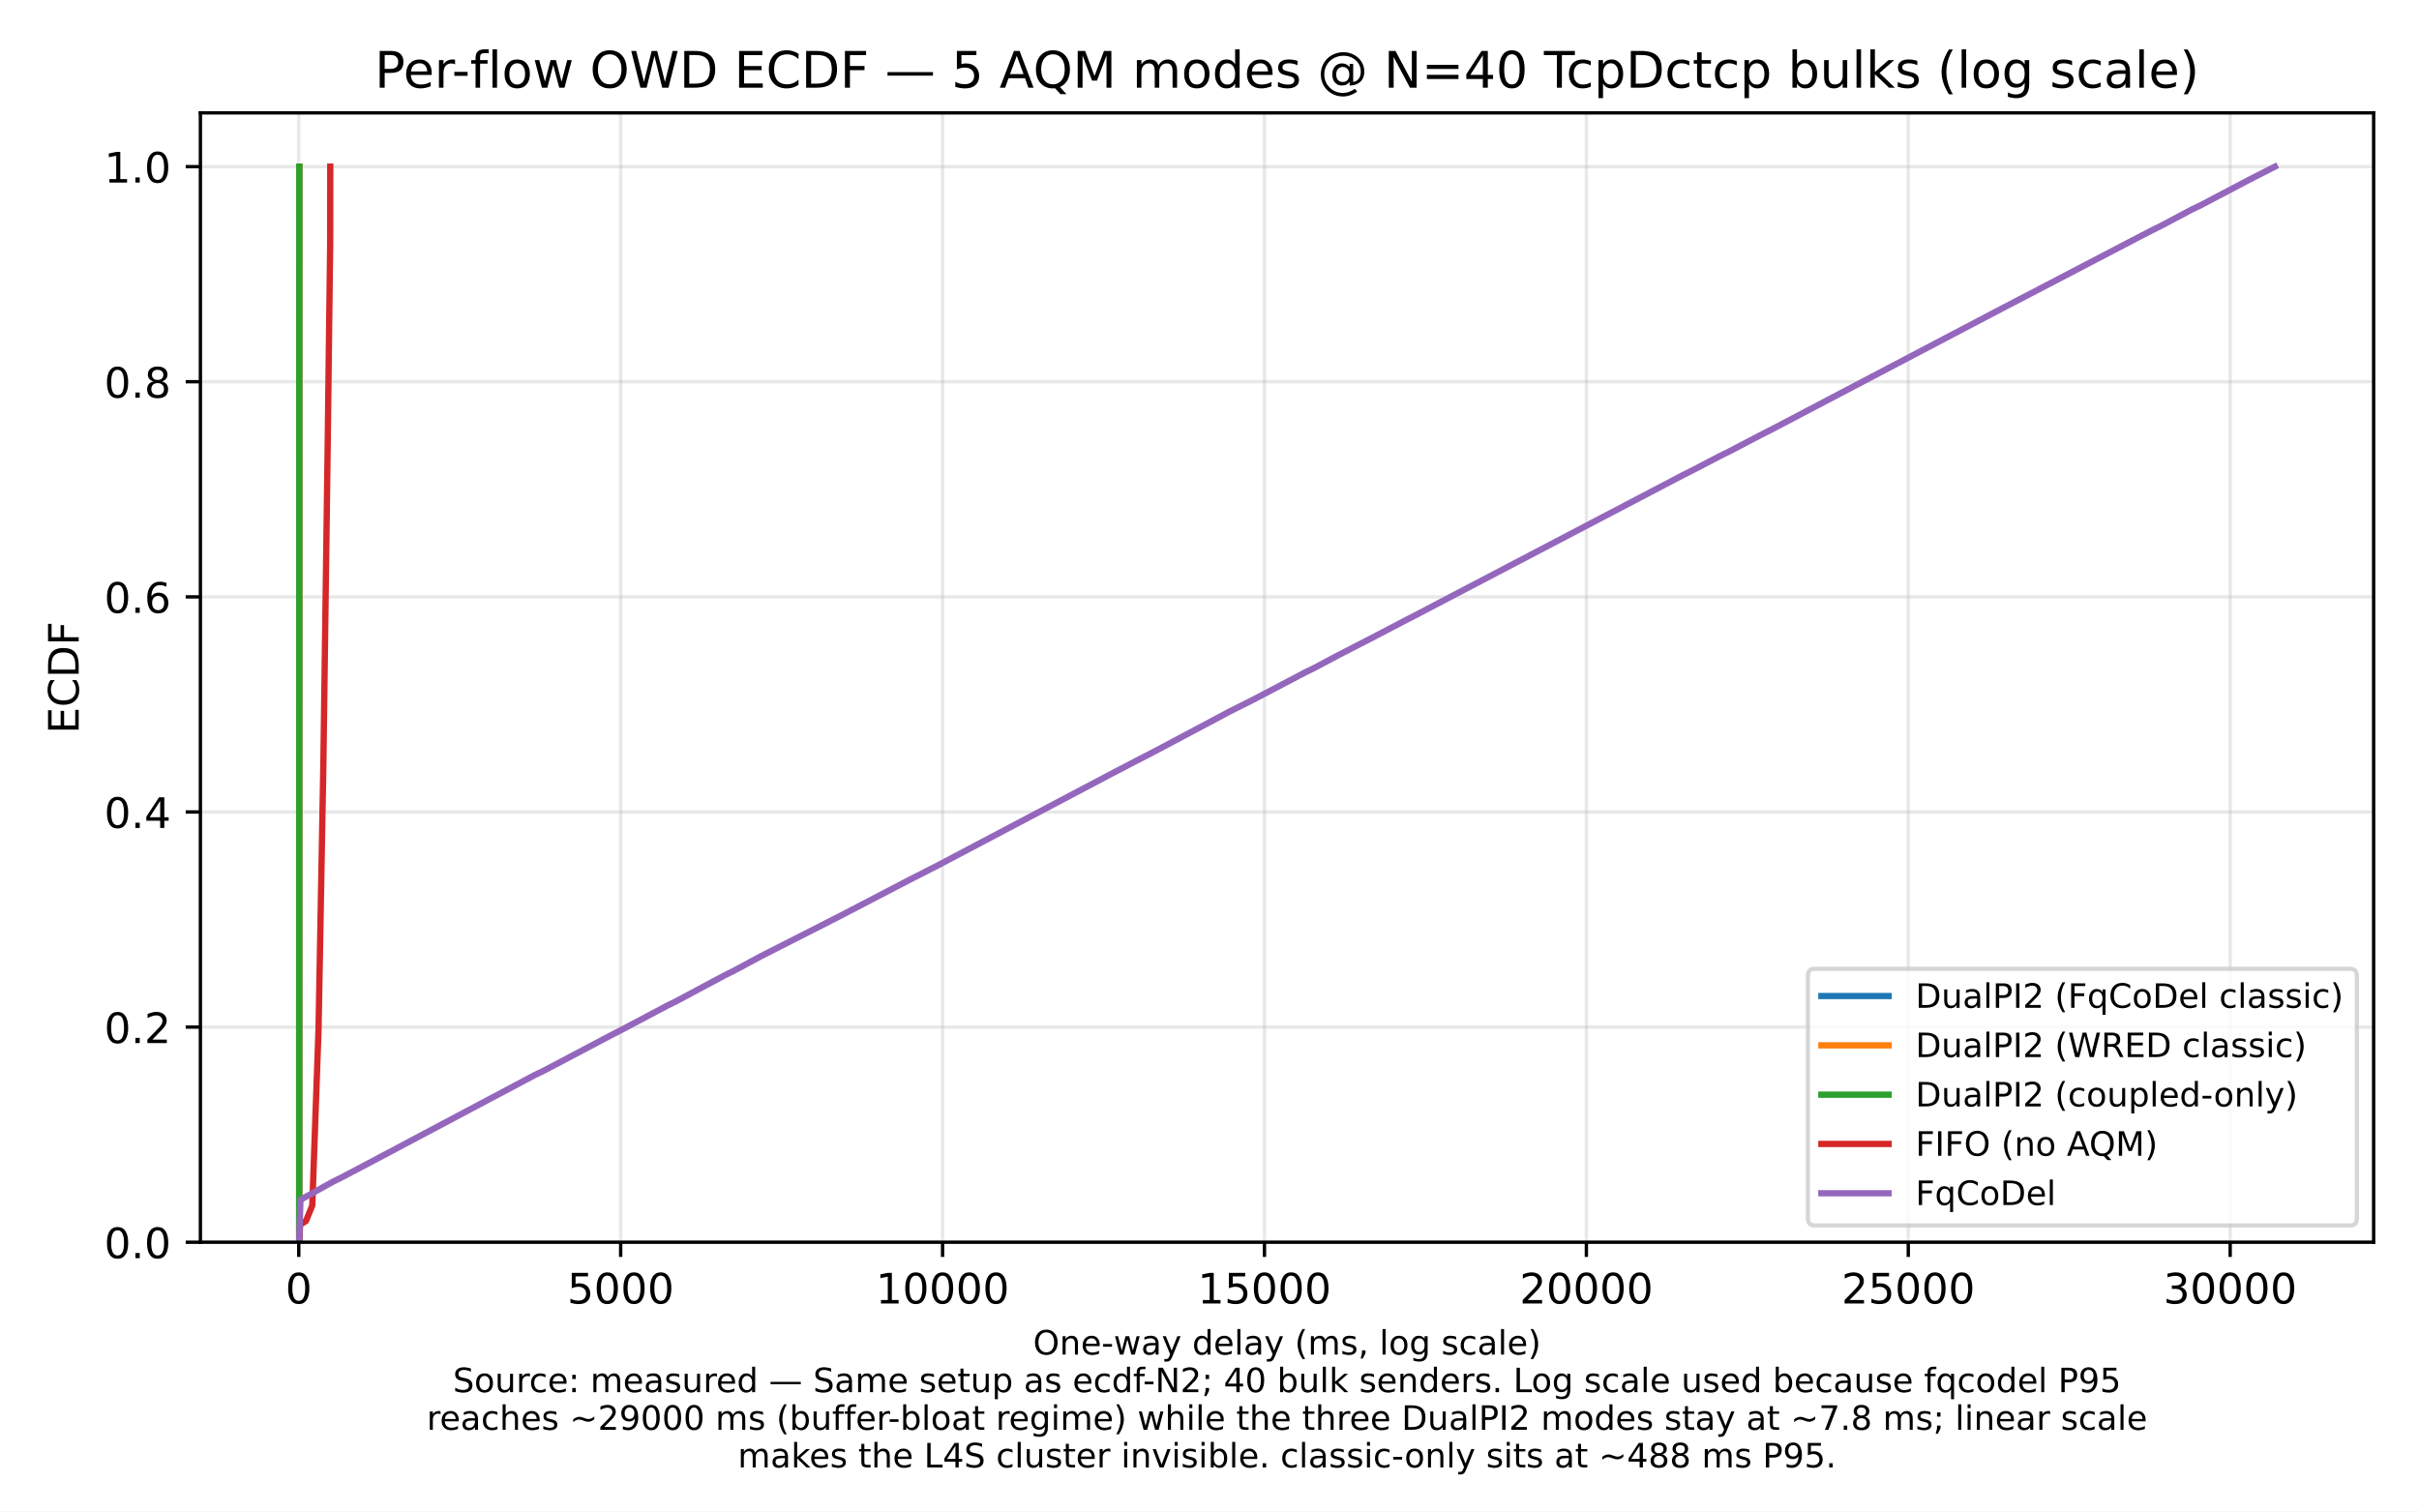
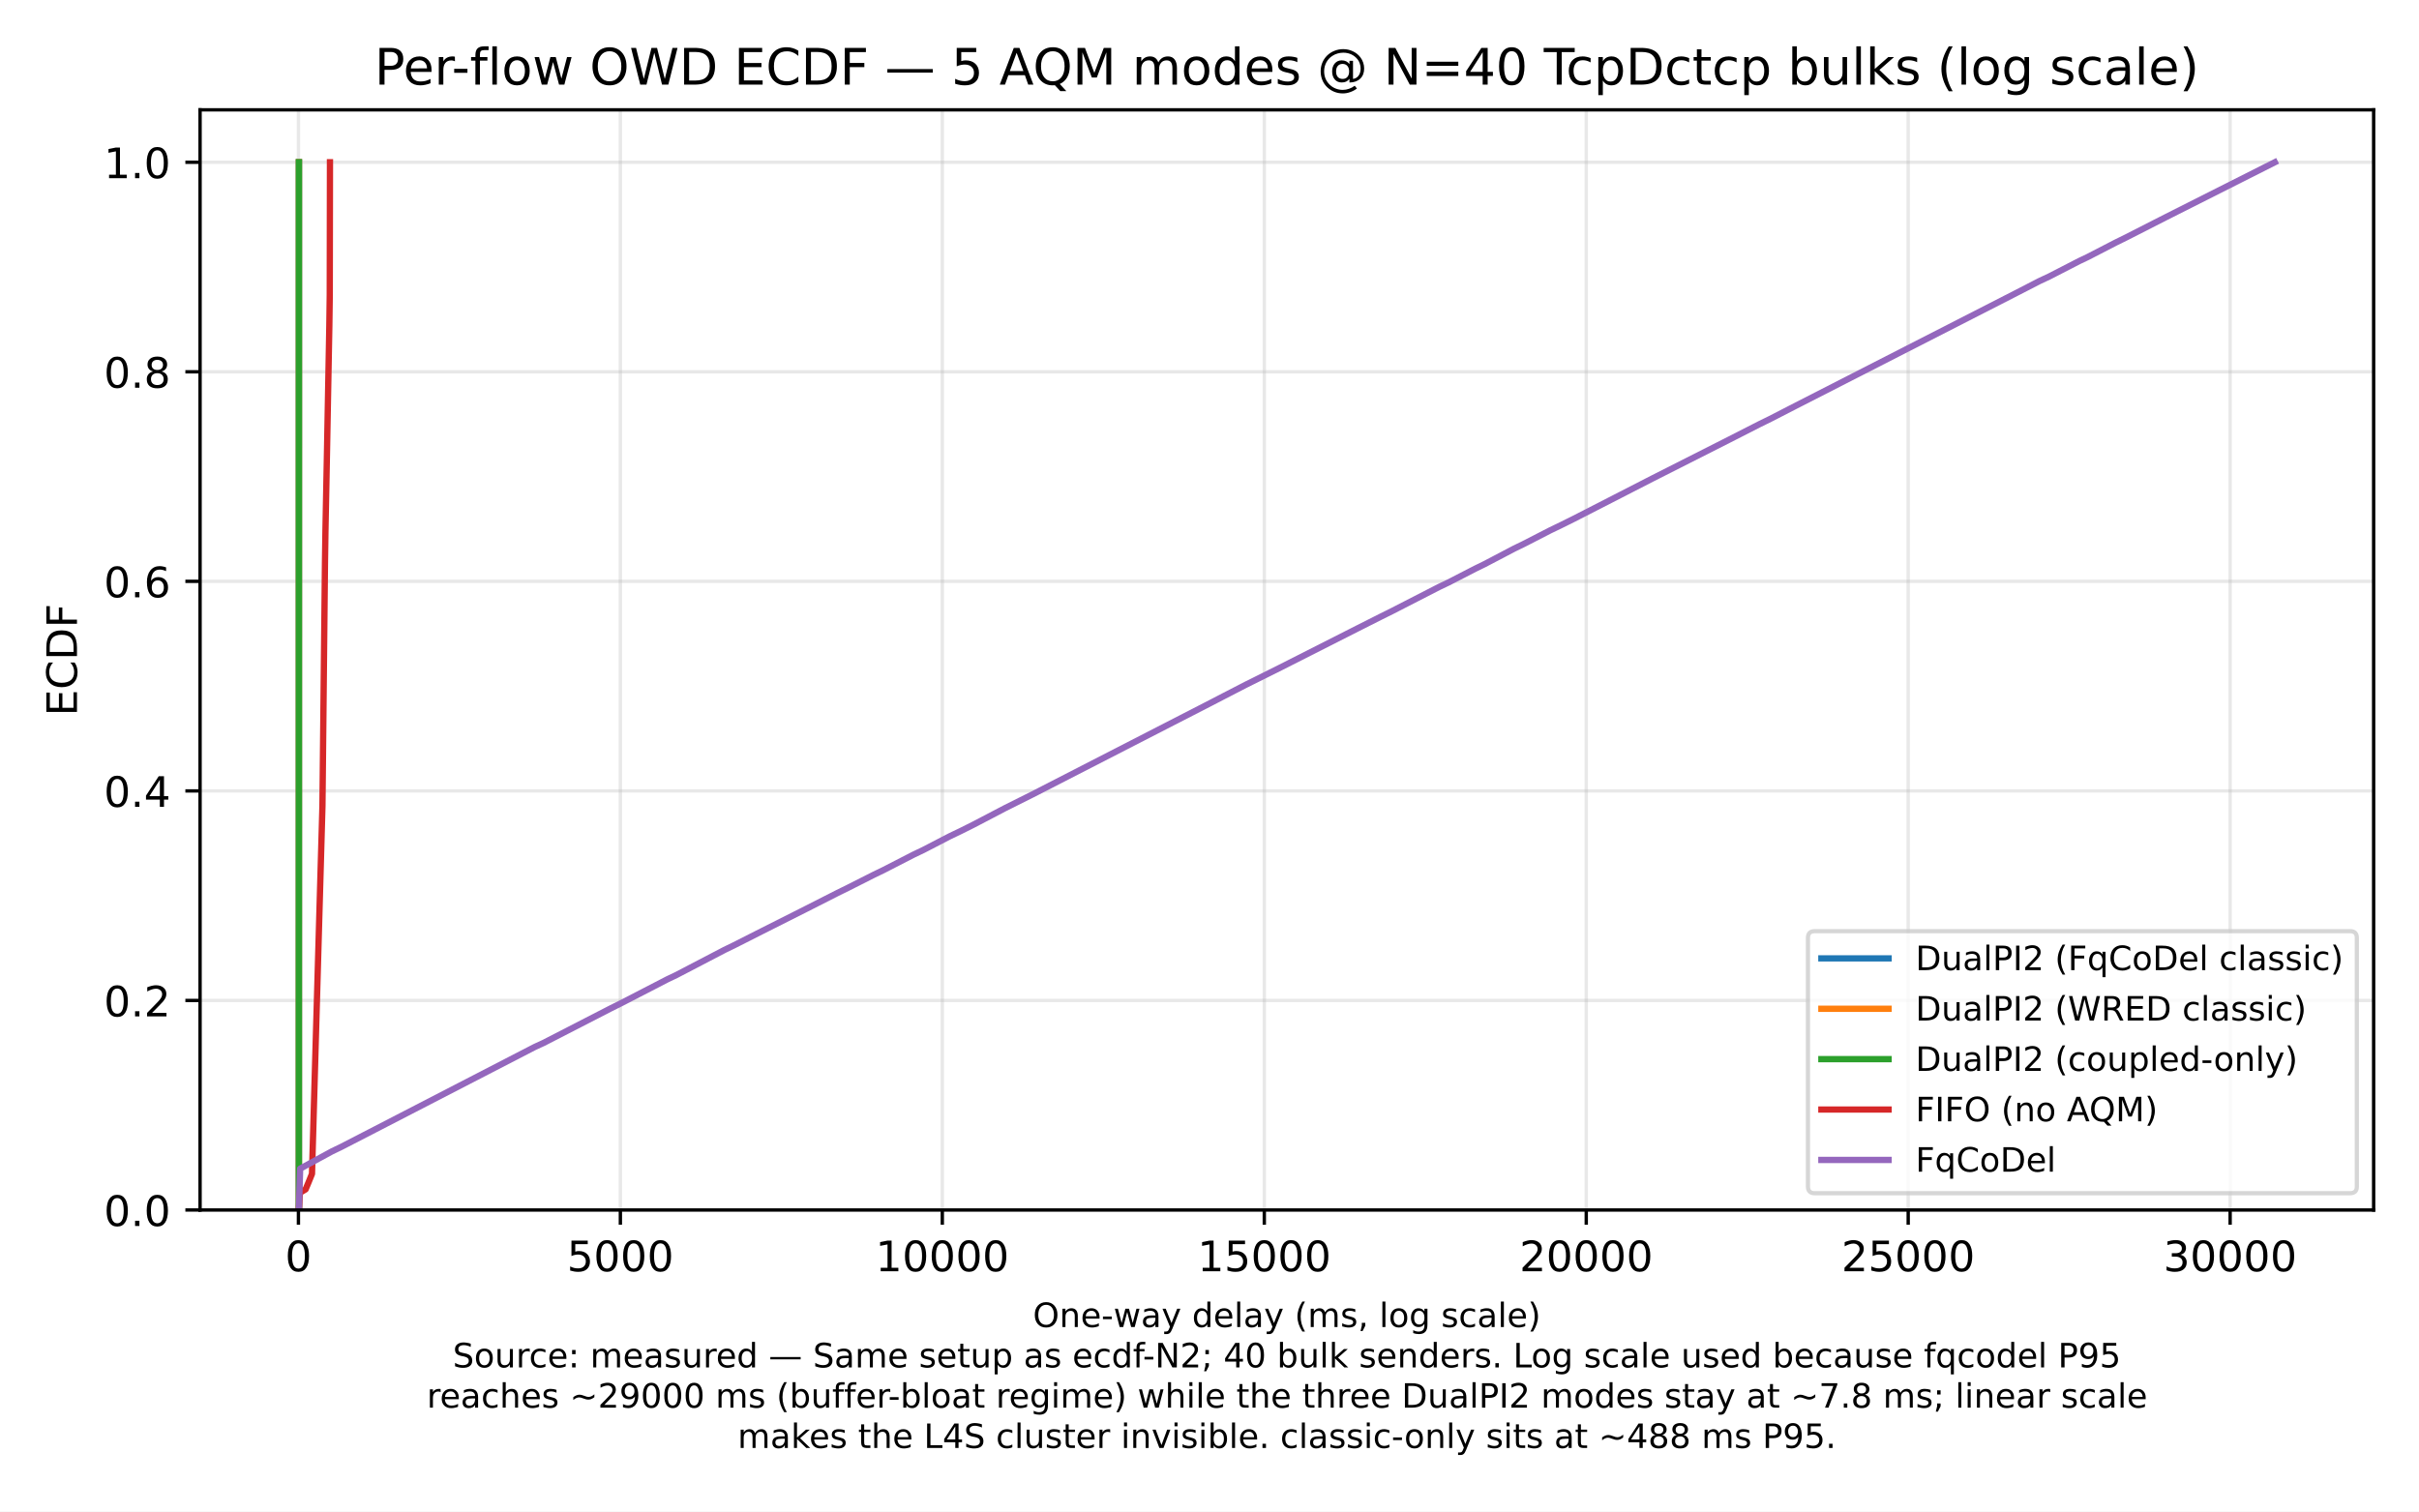
<svg xmlns="http://www.w3.org/2000/svg" xmlns:xlink="http://www.w3.org/1999/xlink" width="576pt" height="360pt" viewBox="0 0 576 360" version="1.1">
  <defs>
    <style type="text/css">*{stroke-linejoin: round; stroke-linecap: butt}</style>
  </defs>
  <g id="figure_1">
    <g id="patch_1">
      <path d="M 0 360  L 576 360  L 576 0  L 0 0  z " style="fill: #ffffff" />
    </g>
    <g id="axes_1">
      <g id="patch_2">
-         <path d="M 47.72 295.86  L 565.2 295.86  L 565.2 26.88  L 47.72 26.88  z " style="fill: #ffffff" />
+         <path d="M 47.64 288.19  L 565.2 288.19  L 565.2 26.16  L 47.64 26.16  z " style="fill: #ffffff" />
      </g>
      <g id="matplotlib.axis_1">
        <g id="xtick_1">
          <g id="line2d_1">
-             <path d="M 71.14 295.86  L 71.14 26.88  " clip-path="url(#p6e49aabdbb)" style="fill: none; stroke: #b0b0b0; stroke-opacity: 0.3; stroke-width: 0.8; stroke-linecap: square" />
+             <path d="M 71.06 288.19  L 71.06 26.16  " clip-path="url(#pfc949556c4)" style="fill: none; stroke: #b0b0b0; stroke-opacity: 0.3; stroke-width: 0.8; stroke-linecap: square" />
          </g>
          <g id="line2d_2">
            <defs>
              <path id="m5b792ddd3d" d="M 0 0  L 0 3.5  " style="stroke: #000000; stroke-width: 0.8" />
            </defs>
            <g>
-               <use xlink:href="#m5b792ddd3d" x="71.14" y="295.86" style="stroke: #000000; stroke-width: 0.8" />
+               <use xlink:href="#m5b792ddd3d" x="71.06" y="288.19" style="stroke: #000000; stroke-width: 0.8" />
            </g>
          </g>
          <g id="text_1">
-             <text style="font-size: 10px; font-family: 'DejaVu Sans', 'Bitstream Vera Sans', 'Computer Modern Sans Serif', 'Lucida Grande', 'Verdana', 'Geneva', 'Lucid', 'Arial', 'Helvetica', 'Avant Garde', sans-serif; text-anchor: middle" x="71.14" y="310.46" transform="rotate(-0 71.14 310.46)">0</text>
+             <text style="font-size: 10px; font-family: 'DejaVu Sans', 'Bitstream Vera Sans', 'Computer Modern Sans Serif', 'Lucida Grande', 'Verdana', 'Geneva', 'Lucid', 'Arial', 'Helvetica', 'Avant Garde', sans-serif; text-anchor: middle" x="71.06" y="302.78" transform="rotate(-0 71.06 302.78)">0</text>
          </g>
        </g>
        <g id="xtick_2">
          <g id="line2d_3">
-             <path d="M 147.79 295.86  L 147.79 26.88  " clip-path="url(#p6e49aabdbb)" style="fill: none; stroke: #b0b0b0; stroke-opacity: 0.3; stroke-width: 0.8; stroke-linecap: square" />
+             <path d="M 147.72 288.19  L 147.72 26.16  " clip-path="url(#pfc949556c4)" style="fill: none; stroke: #b0b0b0; stroke-opacity: 0.3; stroke-width: 0.8; stroke-linecap: square" />
          </g>
          <g id="line2d_4">
            <g>
-               <use xlink:href="#m5b792ddd3d" x="147.79" y="295.86" style="stroke: #000000; stroke-width: 0.8" />
+               <use xlink:href="#m5b792ddd3d" x="147.72" y="288.19" style="stroke: #000000; stroke-width: 0.8" />
            </g>
          </g>
          <g id="text_2">
-             <text style="font-size: 10px; font-family: 'DejaVu Sans', 'Bitstream Vera Sans', 'Computer Modern Sans Serif', 'Lucida Grande', 'Verdana', 'Geneva', 'Lucid', 'Arial', 'Helvetica', 'Avant Garde', sans-serif; text-anchor: middle" x="147.79" y="310.46" transform="rotate(-0 147.79 310.46)">5000</text>
+             <text style="font-size: 10px; font-family: 'DejaVu Sans', 'Bitstream Vera Sans', 'Computer Modern Sans Serif', 'Lucida Grande', 'Verdana', 'Geneva', 'Lucid', 'Arial', 'Helvetica', 'Avant Garde', sans-serif; text-anchor: middle" x="147.72" y="302.78" transform="rotate(-0 147.72 302.78)">5000</text>
          </g>
        </g>
        <g id="xtick_3">
          <g id="line2d_5">
-             <path d="M 224.44 295.86  L 224.44 26.88  " clip-path="url(#p6e49aabdbb)" style="fill: none; stroke: #b0b0b0; stroke-opacity: 0.3; stroke-width: 0.8; stroke-linecap: square" />
+             <path d="M 224.38 288.19  L 224.38 26.16  " clip-path="url(#pfc949556c4)" style="fill: none; stroke: #b0b0b0; stroke-opacity: 0.3; stroke-width: 0.8; stroke-linecap: square" />
          </g>
          <g id="line2d_6">
            <g>
-               <use xlink:href="#m5b792ddd3d" x="224.44" y="295.86" style="stroke: #000000; stroke-width: 0.8" />
+               <use xlink:href="#m5b792ddd3d" x="224.38" y="288.19" style="stroke: #000000; stroke-width: 0.8" />
            </g>
          </g>
          <g id="text_3">
-             <text style="font-size: 10px; font-family: 'DejaVu Sans', 'Bitstream Vera Sans', 'Computer Modern Sans Serif', 'Lucida Grande', 'Verdana', 'Geneva', 'Lucid', 'Arial', 'Helvetica', 'Avant Garde', sans-serif; text-anchor: middle" x="224.44" y="310.46" transform="rotate(-0 224.44 310.46)">10000</text>
+             <text style="font-size: 10px; font-family: 'DejaVu Sans', 'Bitstream Vera Sans', 'Computer Modern Sans Serif', 'Lucida Grande', 'Verdana', 'Geneva', 'Lucid', 'Arial', 'Helvetica', 'Avant Garde', sans-serif; text-anchor: middle" x="224.38" y="302.78" transform="rotate(-0 224.38 302.78)">10000</text>
          </g>
        </g>
        <g id="xtick_4">
          <g id="line2d_7">
-             <path d="M 301.09 295.86  L 301.09 26.88  " clip-path="url(#p6e49aabdbb)" style="fill: none; stroke: #b0b0b0; stroke-opacity: 0.3; stroke-width: 0.8; stroke-linecap: square" />
+             <path d="M 301.05 288.19  L 301.05 26.16  " clip-path="url(#pfc949556c4)" style="fill: none; stroke: #b0b0b0; stroke-opacity: 0.3; stroke-width: 0.8; stroke-linecap: square" />
          </g>
          <g id="line2d_8">
            <g>
-               <use xlink:href="#m5b792ddd3d" x="301.09" y="295.86" style="stroke: #000000; stroke-width: 0.8" />
+               <use xlink:href="#m5b792ddd3d" x="301.05" y="288.19" style="stroke: #000000; stroke-width: 0.8" />
            </g>
          </g>
          <g id="text_4">
-             <text style="font-size: 10px; font-family: 'DejaVu Sans', 'Bitstream Vera Sans', 'Computer Modern Sans Serif', 'Lucida Grande', 'Verdana', 'Geneva', 'Lucid', 'Arial', 'Helvetica', 'Avant Garde', sans-serif; text-anchor: middle" x="301.09" y="310.46" transform="rotate(-0 301.09 310.46)">15000</text>
+             <text style="font-size: 10px; font-family: 'DejaVu Sans', 'Bitstream Vera Sans', 'Computer Modern Sans Serif', 'Lucida Grande', 'Verdana', 'Geneva', 'Lucid', 'Arial', 'Helvetica', 'Avant Garde', sans-serif; text-anchor: middle" x="301.05" y="302.78" transform="rotate(-0 301.05 302.78)">15000</text>
          </g>
        </g>
        <g id="xtick_5">
          <g id="line2d_9">
-             <path d="M 377.74 295.86  L 377.74 26.88  " clip-path="url(#p6e49aabdbb)" style="fill: none; stroke: #b0b0b0; stroke-opacity: 0.3; stroke-width: 0.8; stroke-linecap: square" />
+             <path d="M 377.71 288.19  L 377.71 26.16  " clip-path="url(#pfc949556c4)" style="fill: none; stroke: #b0b0b0; stroke-opacity: 0.3; stroke-width: 0.8; stroke-linecap: square" />
          </g>
          <g id="line2d_10">
            <g>
-               <use xlink:href="#m5b792ddd3d" x="377.74" y="295.86" style="stroke: #000000; stroke-width: 0.8" />
+               <use xlink:href="#m5b792ddd3d" x="377.71" y="288.19" style="stroke: #000000; stroke-width: 0.8" />
            </g>
          </g>
          <g id="text_5">
-             <text style="font-size: 10px; font-family: 'DejaVu Sans', 'Bitstream Vera Sans', 'Computer Modern Sans Serif', 'Lucida Grande', 'Verdana', 'Geneva', 'Lucid', 'Arial', 'Helvetica', 'Avant Garde', sans-serif; text-anchor: middle" x="377.74" y="310.46" transform="rotate(-0 377.74 310.46)">20000</text>
+             <text style="font-size: 10px; font-family: 'DejaVu Sans', 'Bitstream Vera Sans', 'Computer Modern Sans Serif', 'Lucida Grande', 'Verdana', 'Geneva', 'Lucid', 'Arial', 'Helvetica', 'Avant Garde', sans-serif; text-anchor: middle" x="377.71" y="302.78" transform="rotate(-0 377.71 302.78)">20000</text>
          </g>
        </g>
        <g id="xtick_6">
          <g id="line2d_11">
-             <path d="M 454.39 295.86  L 454.39 26.88  " clip-path="url(#p6e49aabdbb)" style="fill: none; stroke: #b0b0b0; stroke-opacity: 0.3; stroke-width: 0.8; stroke-linecap: square" />
+             <path d="M 454.37 288.19  L 454.37 26.16  " clip-path="url(#pfc949556c4)" style="fill: none; stroke: #b0b0b0; stroke-opacity: 0.3; stroke-width: 0.8; stroke-linecap: square" />
          </g>
          <g id="line2d_12">
            <g>
-               <use xlink:href="#m5b792ddd3d" x="454.39" y="295.86" style="stroke: #000000; stroke-width: 0.8" />
+               <use xlink:href="#m5b792ddd3d" x="454.37" y="288.19" style="stroke: #000000; stroke-width: 0.8" />
            </g>
          </g>
          <g id="text_6">
-             <text style="font-size: 10px; font-family: 'DejaVu Sans', 'Bitstream Vera Sans', 'Computer Modern Sans Serif', 'Lucida Grande', 'Verdana', 'Geneva', 'Lucid', 'Arial', 'Helvetica', 'Avant Garde', sans-serif; text-anchor: middle" x="454.39" y="310.46" transform="rotate(-0 454.39 310.46)">25000</text>
+             <text style="font-size: 10px; font-family: 'DejaVu Sans', 'Bitstream Vera Sans', 'Computer Modern Sans Serif', 'Lucida Grande', 'Verdana', 'Geneva', 'Lucid', 'Arial', 'Helvetica', 'Avant Garde', sans-serif; text-anchor: middle" x="454.37" y="302.78" transform="rotate(-0 454.37 302.78)">25000</text>
          </g>
        </g>
        <g id="xtick_7">
          <g id="line2d_13">
-             <path d="M 531.04 295.86  L 531.04 26.88  " clip-path="url(#p6e49aabdbb)" style="fill: none; stroke: #b0b0b0; stroke-opacity: 0.3; stroke-width: 0.8; stroke-linecap: square" />
+             <path d="M 531.03 288.19  L 531.03 26.16  " clip-path="url(#pfc949556c4)" style="fill: none; stroke: #b0b0b0; stroke-opacity: 0.3; stroke-width: 0.8; stroke-linecap: square" />
          </g>
          <g id="line2d_14">
            <g>
-               <use xlink:href="#m5b792ddd3d" x="531.04" y="295.86" style="stroke: #000000; stroke-width: 0.8" />
+               <use xlink:href="#m5b792ddd3d" x="531.03" y="288.19" style="stroke: #000000; stroke-width: 0.8" />
            </g>
          </g>
          <g id="text_7">
-             <text style="font-size: 10px; font-family: 'DejaVu Sans', 'Bitstream Vera Sans', 'Computer Modern Sans Serif', 'Lucida Grande', 'Verdana', 'Geneva', 'Lucid', 'Arial', 'Helvetica', 'Avant Garde', sans-serif; text-anchor: middle" x="531.04" y="310.46" transform="rotate(-0 531.04 310.46)">30000</text>
+             <text style="font-size: 10px; font-family: 'DejaVu Sans', 'Bitstream Vera Sans', 'Computer Modern Sans Serif', 'Lucida Grande', 'Verdana', 'Geneva', 'Lucid', 'Arial', 'Helvetica', 'Avant Garde', sans-serif; text-anchor: middle" x="531.03" y="302.78" transform="rotate(-0 531.03 302.78)">30000</text>
          </g>
        </g>
        <g id="text_8">
-           <text style="font-size: 8px; font-family: 'DejaVu Sans', 'Bitstream Vera Sans', 'Computer Modern Sans Serif', 'Lucida Grande', 'Verdana', 'Geneva', 'Lucid', 'Arial', 'Helvetica', 'Avant Garde', sans-serif" transform="translate(245.99 322.62)">One-way delay (ms, log scale)</text>
-           <text style="font-size: 8px; font-family: 'DejaVu Sans', 'Bitstream Vera Sans', 'Computer Modern Sans Serif', 'Lucida Grande', 'Verdana', 'Geneva', 'Lucid', 'Arial', 'Helvetica', 'Avant Garde', sans-serif" transform="translate(107.85 331.58)">Source: measured — Same setup as ecdf-N2; 40 bulk senders. Log scale used because fqcodel P95</text>
-           <text style="font-size: 8px; font-family: 'DejaVu Sans', 'Bitstream Vera Sans', 'Computer Modern Sans Serif', 'Lucida Grande', 'Verdana', 'Geneva', 'Lucid', 'Arial', 'Helvetica', 'Avant Garde', sans-serif" transform="translate(101.61 340.54)">reaches ~29000 ms (buffer-bloat regime) while the three DualPI2 modes stay at ~7.8 ms; linear scale</text>
-           <text style="font-size: 8px; font-family: 'DejaVu Sans', 'Bitstream Vera Sans', 'Computer Modern Sans Serif', 'Lucida Grande', 'Verdana', 'Geneva', 'Lucid', 'Arial', 'Helvetica', 'Avant Garde', sans-serif" transform="translate(175.67 349.50)">makes the L4S cluster invisible. classic-only sits at ~488 ms P95.</text>
+           <text style="font-size: 8px; font-family: 'DejaVu Sans', 'Bitstream Vera Sans', 'Computer Modern Sans Serif', 'Lucida Grande', 'Verdana', 'Geneva', 'Lucid', 'Arial', 'Helvetica', 'Avant Garde', sans-serif" transform="translate(245.95 316.07)">One-way delay (ms, log scale)</text>
+           <text style="font-size: 8px; font-family: 'DejaVu Sans', 'Bitstream Vera Sans', 'Computer Modern Sans Serif', 'Lucida Grande', 'Verdana', 'Geneva', 'Lucid', 'Arial', 'Helvetica', 'Avant Garde', sans-serif" transform="translate(107.81 325.67)">Source: measured — Same setup as ecdf-N2; 40 bulk senders. Log scale used because fqcodel P95</text>
+           <text style="font-size: 8px; font-family: 'DejaVu Sans', 'Bitstream Vera Sans', 'Computer Modern Sans Serif', 'Lucida Grande', 'Verdana', 'Geneva', 'Lucid', 'Arial', 'Helvetica', 'Avant Garde', sans-serif" transform="translate(101.63 335.27)">reaches ~29000 ms (buffer-bloat regime) while the three DualPI2 modes stay at ~7.8 ms; linear scale</text>
+           <text style="font-size: 8px; font-family: 'DejaVu Sans', 'Bitstream Vera Sans', 'Computer Modern Sans Serif', 'Lucida Grande', 'Verdana', 'Geneva', 'Lucid', 'Arial', 'Helvetica', 'Avant Garde', sans-serif" transform="translate(175.63 344.87)">makes the L4S cluster invisible. classic-only sits at ~488 ms P95.</text>
        </g>
      </g>
      <g id="matplotlib.axis_2">
        <g id="ytick_1">
          <g id="line2d_15">
-             <path d="M 47.72 295.86  L 565.2 295.86  " clip-path="url(#p6e49aabdbb)" style="fill: none; stroke: #b0b0b0; stroke-opacity: 0.3; stroke-width: 0.8; stroke-linecap: square" />
+             <path d="M 47.64 288.19  L 565.2 288.19  " clip-path="url(#pfc949556c4)" style="fill: none; stroke: #b0b0b0; stroke-opacity: 0.3; stroke-width: 0.8; stroke-linecap: square" />
          </g>
          <g id="line2d_16">
            <defs>
              <path id="m8a6f2d3311" d="M 0 0  L -3.5 0  " style="stroke: #000000; stroke-width: 0.8" />
            </defs>
            <g>
-               <use xlink:href="#m8a6f2d3311" x="47.72" y="295.86" style="stroke: #000000; stroke-width: 0.8" />
+               <use xlink:href="#m8a6f2d3311" x="47.64" y="288.19" style="stroke: #000000; stroke-width: 0.8" />
            </g>
          </g>
          <g id="text_9">
-             <text style="font-size: 10px; font-family: 'DejaVu Sans', 'Bitstream Vera Sans', 'Computer Modern Sans Serif', 'Lucida Grande', 'Verdana', 'Geneva', 'Lucid', 'Arial', 'Helvetica', 'Avant Garde', sans-serif; text-anchor: end" x="40.72" y="299.66" transform="rotate(-0 40.72 299.66)">0.0</text>
+             <text style="font-size: 10px; font-family: 'DejaVu Sans', 'Bitstream Vera Sans', 'Computer Modern Sans Serif', 'Lucida Grande', 'Verdana', 'Geneva', 'Lucid', 'Arial', 'Helvetica', 'Avant Garde', sans-serif; text-anchor: end" x="40.64" y="291.99" transform="rotate(-0 40.64 291.99)">0.0</text>
          </g>
        </g>
        <g id="ytick_2">
          <g id="line2d_17">
-             <path d="M 47.72 244.63  L 565.2 244.63  " clip-path="url(#p6e49aabdbb)" style="fill: none; stroke: #b0b0b0; stroke-opacity: 0.3; stroke-width: 0.8; stroke-linecap: square" />
+             <path d="M 47.64 238.28  L 565.2 238.28  " clip-path="url(#pfc949556c4)" style="fill: none; stroke: #b0b0b0; stroke-opacity: 0.3; stroke-width: 0.8; stroke-linecap: square" />
          </g>
          <g id="line2d_18">
            <g>
-               <use xlink:href="#m8a6f2d3311" x="47.72" y="244.63" style="stroke: #000000; stroke-width: 0.8" />
+               <use xlink:href="#m8a6f2d3311" x="47.64" y="238.28" style="stroke: #000000; stroke-width: 0.8" />
            </g>
          </g>
          <g id="text_10">
-             <text style="font-size: 10px; font-family: 'DejaVu Sans', 'Bitstream Vera Sans', 'Computer Modern Sans Serif', 'Lucida Grande', 'Verdana', 'Geneva', 'Lucid', 'Arial', 'Helvetica', 'Avant Garde', sans-serif; text-anchor: end" x="40.72" y="248.43" transform="rotate(-0 40.72 248.43)">0.2</text>
+             <text style="font-size: 10px; font-family: 'DejaVu Sans', 'Bitstream Vera Sans', 'Computer Modern Sans Serif', 'Lucida Grande', 'Verdana', 'Geneva', 'Lucid', 'Arial', 'Helvetica', 'Avant Garde', sans-serif; text-anchor: end" x="40.64" y="242.08" transform="rotate(-0 40.64 242.08)">0.2</text>
          </g>
        </g>
        <g id="ytick_3">
          <g id="line2d_19">
-             <path d="M 47.72 193.39  L 565.2 193.39  " clip-path="url(#p6e49aabdbb)" style="fill: none; stroke: #b0b0b0; stroke-opacity: 0.3; stroke-width: 0.8; stroke-linecap: square" />
+             <path d="M 47.64 188.37  L 565.2 188.37  " clip-path="url(#pfc949556c4)" style="fill: none; stroke: #b0b0b0; stroke-opacity: 0.3; stroke-width: 0.8; stroke-linecap: square" />
          </g>
          <g id="line2d_20">
            <g>
-               <use xlink:href="#m8a6f2d3311" x="47.72" y="193.39" style="stroke: #000000; stroke-width: 0.8" />
+               <use xlink:href="#m8a6f2d3311" x="47.64" y="188.37" style="stroke: #000000; stroke-width: 0.8" />
            </g>
          </g>
          <g id="text_11">
-             <text style="font-size: 10px; font-family: 'DejaVu Sans', 'Bitstream Vera Sans', 'Computer Modern Sans Serif', 'Lucida Grande', 'Verdana', 'Geneva', 'Lucid', 'Arial', 'Helvetica', 'Avant Garde', sans-serif; text-anchor: end" x="40.72" y="197.19" transform="rotate(-0 40.72 197.19)">0.4</text>
+             <text style="font-size: 10px; font-family: 'DejaVu Sans', 'Bitstream Vera Sans', 'Computer Modern Sans Serif', 'Lucida Grande', 'Verdana', 'Geneva', 'Lucid', 'Arial', 'Helvetica', 'Avant Garde', sans-serif; text-anchor: end" x="40.64" y="192.17" transform="rotate(-0 40.64 192.17)">0.4</text>
          </g>
        </g>
        <g id="ytick_4">
          <g id="line2d_21">
-             <path d="M 47.72 142.16  L 565.2 142.16  " clip-path="url(#p6e49aabdbb)" style="fill: none; stroke: #b0b0b0; stroke-opacity: 0.3; stroke-width: 0.8; stroke-linecap: square" />
+             <path d="M 47.64 138.46  L 565.2 138.46  " clip-path="url(#pfc949556c4)" style="fill: none; stroke: #b0b0b0; stroke-opacity: 0.3; stroke-width: 0.8; stroke-linecap: square" />
          </g>
          <g id="line2d_22">
            <g>
-               <use xlink:href="#m8a6f2d3311" x="47.72" y="142.16" style="stroke: #000000; stroke-width: 0.8" />
+               <use xlink:href="#m8a6f2d3311" x="47.64" y="138.46" style="stroke: #000000; stroke-width: 0.8" />
            </g>
          </g>
          <g id="text_12">
-             <text style="font-size: 10px; font-family: 'DejaVu Sans', 'Bitstream Vera Sans', 'Computer Modern Sans Serif', 'Lucida Grande', 'Verdana', 'Geneva', 'Lucid', 'Arial', 'Helvetica', 'Avant Garde', sans-serif; text-anchor: end" x="40.72" y="145.96" transform="rotate(-0 40.72 145.96)">0.6</text>
+             <text style="font-size: 10px; font-family: 'DejaVu Sans', 'Bitstream Vera Sans', 'Computer Modern Sans Serif', 'Lucida Grande', 'Verdana', 'Geneva', 'Lucid', 'Arial', 'Helvetica', 'Avant Garde', sans-serif; text-anchor: end" x="40.64" y="142.26" transform="rotate(-0 40.64 142.26)">0.6</text>
          </g>
        </g>
        <g id="ytick_5">
          <g id="line2d_23">
-             <path d="M 47.72 90.92  L 565.2 90.92  " clip-path="url(#p6e49aabdbb)" style="fill: none; stroke: #b0b0b0; stroke-opacity: 0.3; stroke-width: 0.8; stroke-linecap: square" />
+             <path d="M 47.64 88.55  L 565.2 88.55  " clip-path="url(#pfc949556c4)" style="fill: none; stroke: #b0b0b0; stroke-opacity: 0.3; stroke-width: 0.8; stroke-linecap: square" />
          </g>
          <g id="line2d_24">
            <g>
-               <use xlink:href="#m8a6f2d3311" x="47.72" y="90.92" style="stroke: #000000; stroke-width: 0.8" />
+               <use xlink:href="#m8a6f2d3311" x="47.64" y="88.55" style="stroke: #000000; stroke-width: 0.8" />
            </g>
          </g>
          <g id="text_13">
-             <text style="font-size: 10px; font-family: 'DejaVu Sans', 'Bitstream Vera Sans', 'Computer Modern Sans Serif', 'Lucida Grande', 'Verdana', 'Geneva', 'Lucid', 'Arial', 'Helvetica', 'Avant Garde', sans-serif; text-anchor: end" x="40.72" y="94.72" transform="rotate(-0 40.72 94.72)">0.8</text>
+             <text style="font-size: 10px; font-family: 'DejaVu Sans', 'Bitstream Vera Sans', 'Computer Modern Sans Serif', 'Lucida Grande', 'Verdana', 'Geneva', 'Lucid', 'Arial', 'Helvetica', 'Avant Garde', sans-serif; text-anchor: end" x="40.64" y="92.35" transform="rotate(-0 40.64 92.35)">0.8</text>
          </g>
        </g>
        <g id="ytick_6">
          <g id="line2d_25">
-             <path d="M 47.72 39.69  L 565.2 39.69  " clip-path="url(#p6e49aabdbb)" style="fill: none; stroke: #b0b0b0; stroke-opacity: 0.3; stroke-width: 0.8; stroke-linecap: square" />
+             <path d="M 47.64 38.64  L 565.2 38.64  " clip-path="url(#pfc949556c4)" style="fill: none; stroke: #b0b0b0; stroke-opacity: 0.3; stroke-width: 0.8; stroke-linecap: square" />
          </g>
          <g id="line2d_26">
            <g>
-               <use xlink:href="#m8a6f2d3311" x="47.72" y="39.69" style="stroke: #000000; stroke-width: 0.8" />
+               <use xlink:href="#m8a6f2d3311" x="47.64" y="38.64" style="stroke: #000000; stroke-width: 0.8" />
            </g>
          </g>
          <g id="text_14">
-             <text style="font-size: 10px; font-family: 'DejaVu Sans', 'Bitstream Vera Sans', 'Computer Modern Sans Serif', 'Lucida Grande', 'Verdana', 'Geneva', 'Lucid', 'Arial', 'Helvetica', 'Avant Garde', sans-serif; text-anchor: end" x="40.72" y="43.49" transform="rotate(-0 40.72 43.49)">1.0</text>
+             <text style="font-size: 10px; font-family: 'DejaVu Sans', 'Bitstream Vera Sans', 'Computer Modern Sans Serif', 'Lucida Grande', 'Verdana', 'Geneva', 'Lucid', 'Arial', 'Helvetica', 'Avant Garde', sans-serif; text-anchor: end" x="40.64" y="42.44" transform="rotate(-0 40.64 42.44)">1.0</text>
          </g>
        </g>
        <g id="text_15">
-           <text style="font-size: 10px; font-family: 'DejaVu Sans', 'Bitstream Vera Sans', 'Computer Modern Sans Serif', 'Lucida Grande', 'Verdana', 'Geneva', 'Lucid', 'Arial', 'Helvetica', 'Avant Garde', sans-serif; text-anchor: middle" x="18.74" y="161.37" transform="rotate(-90 18.74 161.37)">ECDF</text>
+           <text style="font-size: 10px; font-family: 'DejaVu Sans', 'Bitstream Vera Sans', 'Computer Modern Sans Serif', 'Lucida Grande', 'Verdana', 'Geneva', 'Lucid', 'Arial', 'Helvetica', 'Avant Garde', sans-serif; text-anchor: middle" x="18.33" y="157.17" transform="rotate(-90 18.33 157.17)">ECDF</text>
        </g>
      </g>
      <g id="line2d_27">
-         <path d="M 71.24 295.80  L 71.26 39.69  L 71.26 39.69  " clip-path="url(#p6e49aabdbb)" style="fill: none; stroke: #1f77b4; stroke-width: 1.5; stroke-linecap: square" />
+         <path d="M 71.17 288.12  L 71.18 38.64  L 71.18 38.64  " clip-path="url(#pfc949556c4)" style="fill: none; stroke: #1f77b4; stroke-width: 1.5; stroke-linecap: square" />
      </g>
      <g id="line2d_28">
-         <path d="M 71.24 295.80  L 71.26 39.69  L 71.26 39.69  " clip-path="url(#p6e49aabdbb)" style="fill: none; stroke: #ff7f0e; stroke-width: 1.5; stroke-linecap: square" />
+         <path d="M 71.17 288.12  L 71.18 38.64  L 71.18 38.64  " clip-path="url(#pfc949556c4)" style="fill: none; stroke: #ff7f0e; stroke-width: 1.5; stroke-linecap: square" />
      </g>
      <g id="line2d_29">
-         <path d="M 71.24 295.80  L 71.26 39.69  L 71.26 39.69  " clip-path="url(#p6e49aabdbb)" style="fill: none; stroke: #2ca02c; stroke-width: 1.5; stroke-linecap: square" />
+         <path d="M 71.17 288.12  L 71.18 38.64  L 71.18 38.64  " clip-path="url(#pfc949556c4)" style="fill: none; stroke: #2ca02c; stroke-width: 1.5; stroke-linecap: square" />
      </g>
      <g id="line2d_30">
-         <path d="M 71.24 295.79  L 71.47 291.66  L 72.85 290.82  L 73.51 289.21  L 74.36 287.10  L 75.85 245.05  L 77.00 181.90  L 78.04 105.01  L 78.62 57.77  L 78.64 39.69  L 78.64 39.69  " clip-path="url(#p6e49aabdbb)" style="fill: none; stroke: #d62728; stroke-width: 1.5; stroke-linecap: square" />
+         <path d="M 71.17 288.12  L 71.39 284.09  L 72.77 283.27  L 73.43 281.70  L 74.29 279.58  L 76.78 191.92  L 77.38 134.16  L 77.49 126.71  L 77.87 107.19  L 78.42 77.55  L 78.52 70.18  L 78.57 38.64  L 78.57 38.64  " clip-path="url(#pfc949556c4)" style="fill: none; stroke: #d62728; stroke-width: 1.5; stroke-linecap: square" />
      </g>
      <g id="line2d_31">
-         <path d="M 71.24 295.72  L 71.54 285.76  L 79.09 281.55  L 81.36 280.42  L 88.82 276.49  L 127.42 256.00  L 129.48 255.02  L 145.44 246.59  L 147.91 245.33  L 159.02 239.44  L 161.05 238.45  L 172.58 232.28  L 174.60 231.29  L 181.13 227.78  L 183.60 226.52  L 199.88 218.24  L 216.58 209.54  L 223.20 206.17  L 264.96 184.13  L 270.62 181.18  L 273.08 179.92  L 276.04 178.37  L 292.93 169.39  L 298.27 166.72  L 310.81 160.13  L 312.85 159.14  L 318.37 156.20  L 327.39 151.56  L 334.08 148.05  L 336.81 146.65  L 395.22 116.05  L 400.85 113.10  L 403.36 111.84  L 409.54 108.61  L 411.82 107.49  L 419.06 103.70  L 421.57 102.43  L 426.91 99.63  L 476.60 73.52  L 483.36 70.01  L 507.54 57.38  L 512.43 54.85  L 514.69 53.73  L 521.82 49.94  L 523.90 48.95  L 535.35 42.92  L 541.68 39.69  L 541.68 39.69  " clip-path="url(#p6e49aabdbb)" style="fill: none; stroke: #9467bd; stroke-width: 1.5; stroke-linecap: square" />
+         <path d="M 71.17 288.05  L 71.47 278.34  L 79.01 274.24  L 81.29 273.14  L 89.24 269.04  L 127.35 249.35  L 129.42 248.40  L 145.38 240.19  L 147.85 238.96  L 158.96 233.22  L 160.98 232.26  L 172.52 226.24  L 174.77 225.15  L 181.52 221.73  L 192.10 216.40  L 199.36 212.71  L 201.86 211.48  L 208.09 208.33  L 210.35 207.24  L 217.55 203.54  L 219.84 202.45  L 226.17 199.17  L 228.74 197.94  L 231.76 196.43  L 239.33 192.47  L 245.89 189.19  L 288.21 167.45  L 291.39 165.80  L 296.68 163.07  L 304.91 158.97  L 323.25 149.67  L 328.94 146.80  L 331.42 145.57  L 342.62 139.82  L 344.90 138.73  L 351.27 135.45  L 353.52 134.35  L 360.55 130.66  L 362.80 129.57  L 369.18 126.29  L 371.73 125.06  L 374.77 123.55  L 385.97 117.81  L 393.43 113.98  L 411.80 104.68  L 419.03 100.99  L 421.54 99.76  L 427.39 96.75  L 480.06 69.81  L 485.63 66.94  L 487.96 65.85  L 495.13 62.16  L 497.15 61.20  L 503.77 57.78  L 506.27 56.55  L 515.66 51.76  L 541.67 38.64  L 541.67 38.64  " clip-path="url(#pfc949556c4)" style="fill: none; stroke: #9467bd; stroke-width: 1.5; stroke-linecap: square" />
      </g>
      <g id="patch_3">
-         <path d="M 47.72 295.86  L 47.72 26.88  " style="fill: none; stroke: #000000; stroke-width: 0.8; stroke-linejoin: miter; stroke-linecap: square" />
+         <path d="M 47.64 288.19  L 47.64 26.16  " style="fill: none; stroke: #000000; stroke-width: 0.8; stroke-linejoin: miter; stroke-linecap: square" />
      </g>
      <g id="patch_4">
-         <path d="M 565.2 295.86  L 565.2 26.88  " style="fill: none; stroke: #000000; stroke-width: 0.8; stroke-linejoin: miter; stroke-linecap: square" />
+         <path d="M 565.2 288.19  L 565.2 26.16  " style="fill: none; stroke: #000000; stroke-width: 0.8; stroke-linejoin: miter; stroke-linecap: square" />
      </g>
      <g id="patch_5">
-         <path d="M 47.72 295.86  L 565.2 295.86  " style="fill: none; stroke: #000000; stroke-width: 0.8; stroke-linejoin: miter; stroke-linecap: square" />
+         <path d="M 47.64 288.19  L 565.2 288.19  " style="fill: none; stroke: #000000; stroke-width: 0.8; stroke-linejoin: miter; stroke-linecap: square" />
      </g>
      <g id="patch_6">
-         <path d="M 47.72 26.88  L 565.2 26.88  " style="fill: none; stroke: #000000; stroke-width: 0.8; stroke-linejoin: miter; stroke-linecap: square" />
+         <path d="M 47.64 26.16  L 565.2 26.16  " style="fill: none; stroke: #000000; stroke-width: 0.8; stroke-linejoin: miter; stroke-linecap: square" />
      </g>
      <g id="text_16">
-         <text style="font-size: 12px; font-family: 'DejaVu Sans', 'Bitstream Vera Sans', 'Computer Modern Sans Serif', 'Lucida Grande', 'Verdana', 'Geneva', 'Lucid', 'Arial', 'Helvetica', 'Avant Garde', sans-serif; text-anchor: middle" x="306.46" y="20.88" transform="rotate(-0 306.46 20.88)">Per-flow OWD ECDF — 5 AQM modes @ N=40 TcpDctcp bulks (log scale)</text>
+         <text style="font-size: 12px; font-family: 'DejaVu Sans', 'Bitstream Vera Sans', 'Computer Modern Sans Serif', 'Lucida Grande', 'Verdana', 'Geneva', 'Lucid', 'Arial', 'Helvetica', 'Avant Garde', sans-serif; text-anchor: middle" x="306.42" y="20.16" transform="rotate(-0 306.42 20.16)">Per-flow OWD ECDF — 5 AQM modes @ N=40 TcpDctcp bulks (log scale)</text>
      </g>
      <g id="legend_1">
        <g id="patch_7">
-           <path d="M 432.10 291.86  L 559.6 291.86  Q 561.2 291.86 561.2 290.26  L 561.2 232.35  Q 561.2 230.75 559.6 230.75  L 432.10 230.75  Q 430.50 230.75 430.50 232.35  L 430.50 290.26  Q 430.50 291.86 432.10 291.86  z " style="fill: #ffffff; opacity: 0.8; stroke: #cccccc; stroke-linejoin: miter" />
+           <path d="M 432.10 284.19  L 559.6 284.19  Q 561.2 284.19 561.2 282.59  L 561.2 223.38  Q 561.2 221.78 559.6 221.78  L 432.10 221.78  Q 430.50 221.78 430.50 223.38  L 430.50 282.59  Q 430.50 284.19 432.10 284.19  z " style="fill: #ffffff; opacity: 0.8; stroke: #cccccc; stroke-linejoin: miter" />
        </g>
        <g id="line2d_32">
-           <path d="M 433.70 237.23  L 441.70 237.23  L 449.70 237.23  " style="fill: none; stroke: #1f77b4; stroke-width: 1.5; stroke-linecap: square" />
+           <path d="M 433.70 228.26  L 441.70 228.26  L 449.70 228.26  " style="fill: none; stroke: #1f77b4; stroke-width: 1.5; stroke-linecap: square" />
        </g>
        <g id="text_17">
-           <text style="font-size: 8px; font-family: 'DejaVu Sans', 'Bitstream Vera Sans', 'Computer Modern Sans Serif', 'Lucida Grande', 'Verdana', 'Geneva', 'Lucid', 'Arial', 'Helvetica', 'Avant Garde', sans-serif; text-anchor: start" x="456.10" y="240.03" transform="rotate(-0 456.10 240.03)">DualPI2 (FqCoDel classic)</text>
+           <text style="font-size: 8px; font-family: 'DejaVu Sans', 'Bitstream Vera Sans', 'Computer Modern Sans Serif', 'Lucida Grande', 'Verdana', 'Geneva', 'Lucid', 'Arial', 'Helvetica', 'Avant Garde', sans-serif; text-anchor: start" x="456.10" y="231.06" transform="rotate(-0 456.10 231.06)">DualPI2 (FqCoDel classic)</text>
        </g>
        <g id="line2d_33">
-           <path d="M 433.70 248.97  L 441.70 248.97  L 449.70 248.97  " style="fill: none; stroke: #ff7f0e; stroke-width: 1.5; stroke-linecap: square" />
+           <path d="M 433.70 240.26  L 441.70 240.26  L 449.70 240.26  " style="fill: none; stroke: #ff7f0e; stroke-width: 1.5; stroke-linecap: square" />
        </g>
        <g id="text_18">
-           <text style="font-size: 8px; font-family: 'DejaVu Sans', 'Bitstream Vera Sans', 'Computer Modern Sans Serif', 'Lucida Grande', 'Verdana', 'Geneva', 'Lucid', 'Arial', 'Helvetica', 'Avant Garde', sans-serif; text-anchor: start" x="456.10" y="251.77" transform="rotate(-0 456.10 251.77)">DualPI2 (WRED classic)</text>
+           <text style="font-size: 8px; font-family: 'DejaVu Sans', 'Bitstream Vera Sans', 'Computer Modern Sans Serif', 'Lucida Grande', 'Verdana', 'Geneva', 'Lucid', 'Arial', 'Helvetica', 'Avant Garde', sans-serif; text-anchor: start" x="456.10" y="243.06" transform="rotate(-0 456.10 243.06)">DualPI2 (WRED classic)</text>
        </g>
        <g id="line2d_34">
-           <path d="M 433.70 260.72  L 441.70 260.72  L 449.70 260.72  " style="fill: none; stroke: #2ca02c; stroke-width: 1.5; stroke-linecap: square" />
+           <path d="M 433.70 252.26  L 441.70 252.26  L 449.70 252.26  " style="fill: none; stroke: #2ca02c; stroke-width: 1.5; stroke-linecap: square" />
        </g>
        <g id="text_19">
-           <text style="font-size: 8px; font-family: 'DejaVu Sans', 'Bitstream Vera Sans', 'Computer Modern Sans Serif', 'Lucida Grande', 'Verdana', 'Geneva', 'Lucid', 'Arial', 'Helvetica', 'Avant Garde', sans-serif; text-anchor: start" x="456.10" y="263.52" transform="rotate(-0 456.10 263.52)">DualPI2 (coupled-only)</text>
+           <text style="font-size: 8px; font-family: 'DejaVu Sans', 'Bitstream Vera Sans', 'Computer Modern Sans Serif', 'Lucida Grande', 'Verdana', 'Geneva', 'Lucid', 'Arial', 'Helvetica', 'Avant Garde', sans-serif; text-anchor: start" x="456.10" y="255.06" transform="rotate(-0 456.10 255.06)">DualPI2 (coupled-only)</text>
        </g>
        <g id="line2d_35">
-           <path d="M 433.70 272.46  L 441.70 272.46  L 449.70 272.46  " style="fill: none; stroke: #d62728; stroke-width: 1.5; stroke-linecap: square" />
+           <path d="M 433.70 264.26  L 441.70 264.26  L 449.70 264.26  " style="fill: none; stroke: #d62728; stroke-width: 1.5; stroke-linecap: square" />
        </g>
        <g id="text_20">
-           <text style="font-size: 8px; font-family: 'DejaVu Sans', 'Bitstream Vera Sans', 'Computer Modern Sans Serif', 'Lucida Grande', 'Verdana', 'Geneva', 'Lucid', 'Arial', 'Helvetica', 'Avant Garde', sans-serif; text-anchor: start" x="456.10" y="275.26" transform="rotate(-0 456.10 275.26)">FIFO (no AQM)</text>
+           <text style="font-size: 8px; font-family: 'DejaVu Sans', 'Bitstream Vera Sans', 'Computer Modern Sans Serif', 'Lucida Grande', 'Verdana', 'Geneva', 'Lucid', 'Arial', 'Helvetica', 'Avant Garde', sans-serif; text-anchor: start" x="456.10" y="267.06" transform="rotate(-0 456.10 267.06)">FIFO (no AQM)</text>
        </g>
        <g id="line2d_36">
-           <path d="M 433.70 284.20  L 441.70 284.20  L 449.70 284.20  " style="fill: none; stroke: #9467bd; stroke-width: 1.5; stroke-linecap: square" />
+           <path d="M 433.70 276.26  L 441.70 276.26  L 449.70 276.26  " style="fill: none; stroke: #9467bd; stroke-width: 1.5; stroke-linecap: square" />
        </g>
        <g id="text_21">
-           <text style="font-size: 8px; font-family: 'DejaVu Sans', 'Bitstream Vera Sans', 'Computer Modern Sans Serif', 'Lucida Grande', 'Verdana', 'Geneva', 'Lucid', 'Arial', 'Helvetica', 'Avant Garde', sans-serif; text-anchor: start" x="456.10" y="287.00" transform="rotate(-0 456.10 287.00)">FqCoDel</text>
+           <text style="font-size: 8px; font-family: 'DejaVu Sans', 'Bitstream Vera Sans', 'Computer Modern Sans Serif', 'Lucida Grande', 'Verdana', 'Geneva', 'Lucid', 'Arial', 'Helvetica', 'Avant Garde', sans-serif; text-anchor: start" x="456.10" y="279.06" transform="rotate(-0 456.10 279.06)">FqCoDel</text>
        </g>
      </g>
    </g>
  </g>
  <defs>
-     <clipPath id="p6e49aabdbb">
-       <rect x="47.72" y="26.88" width="517.48" height="268.98" />
+     <clipPath id="pfc949556c4">
+       <rect x="47.64" y="26.16" width="517.56" height="262.03" />
    </clipPath>
  </defs>
</svg>
